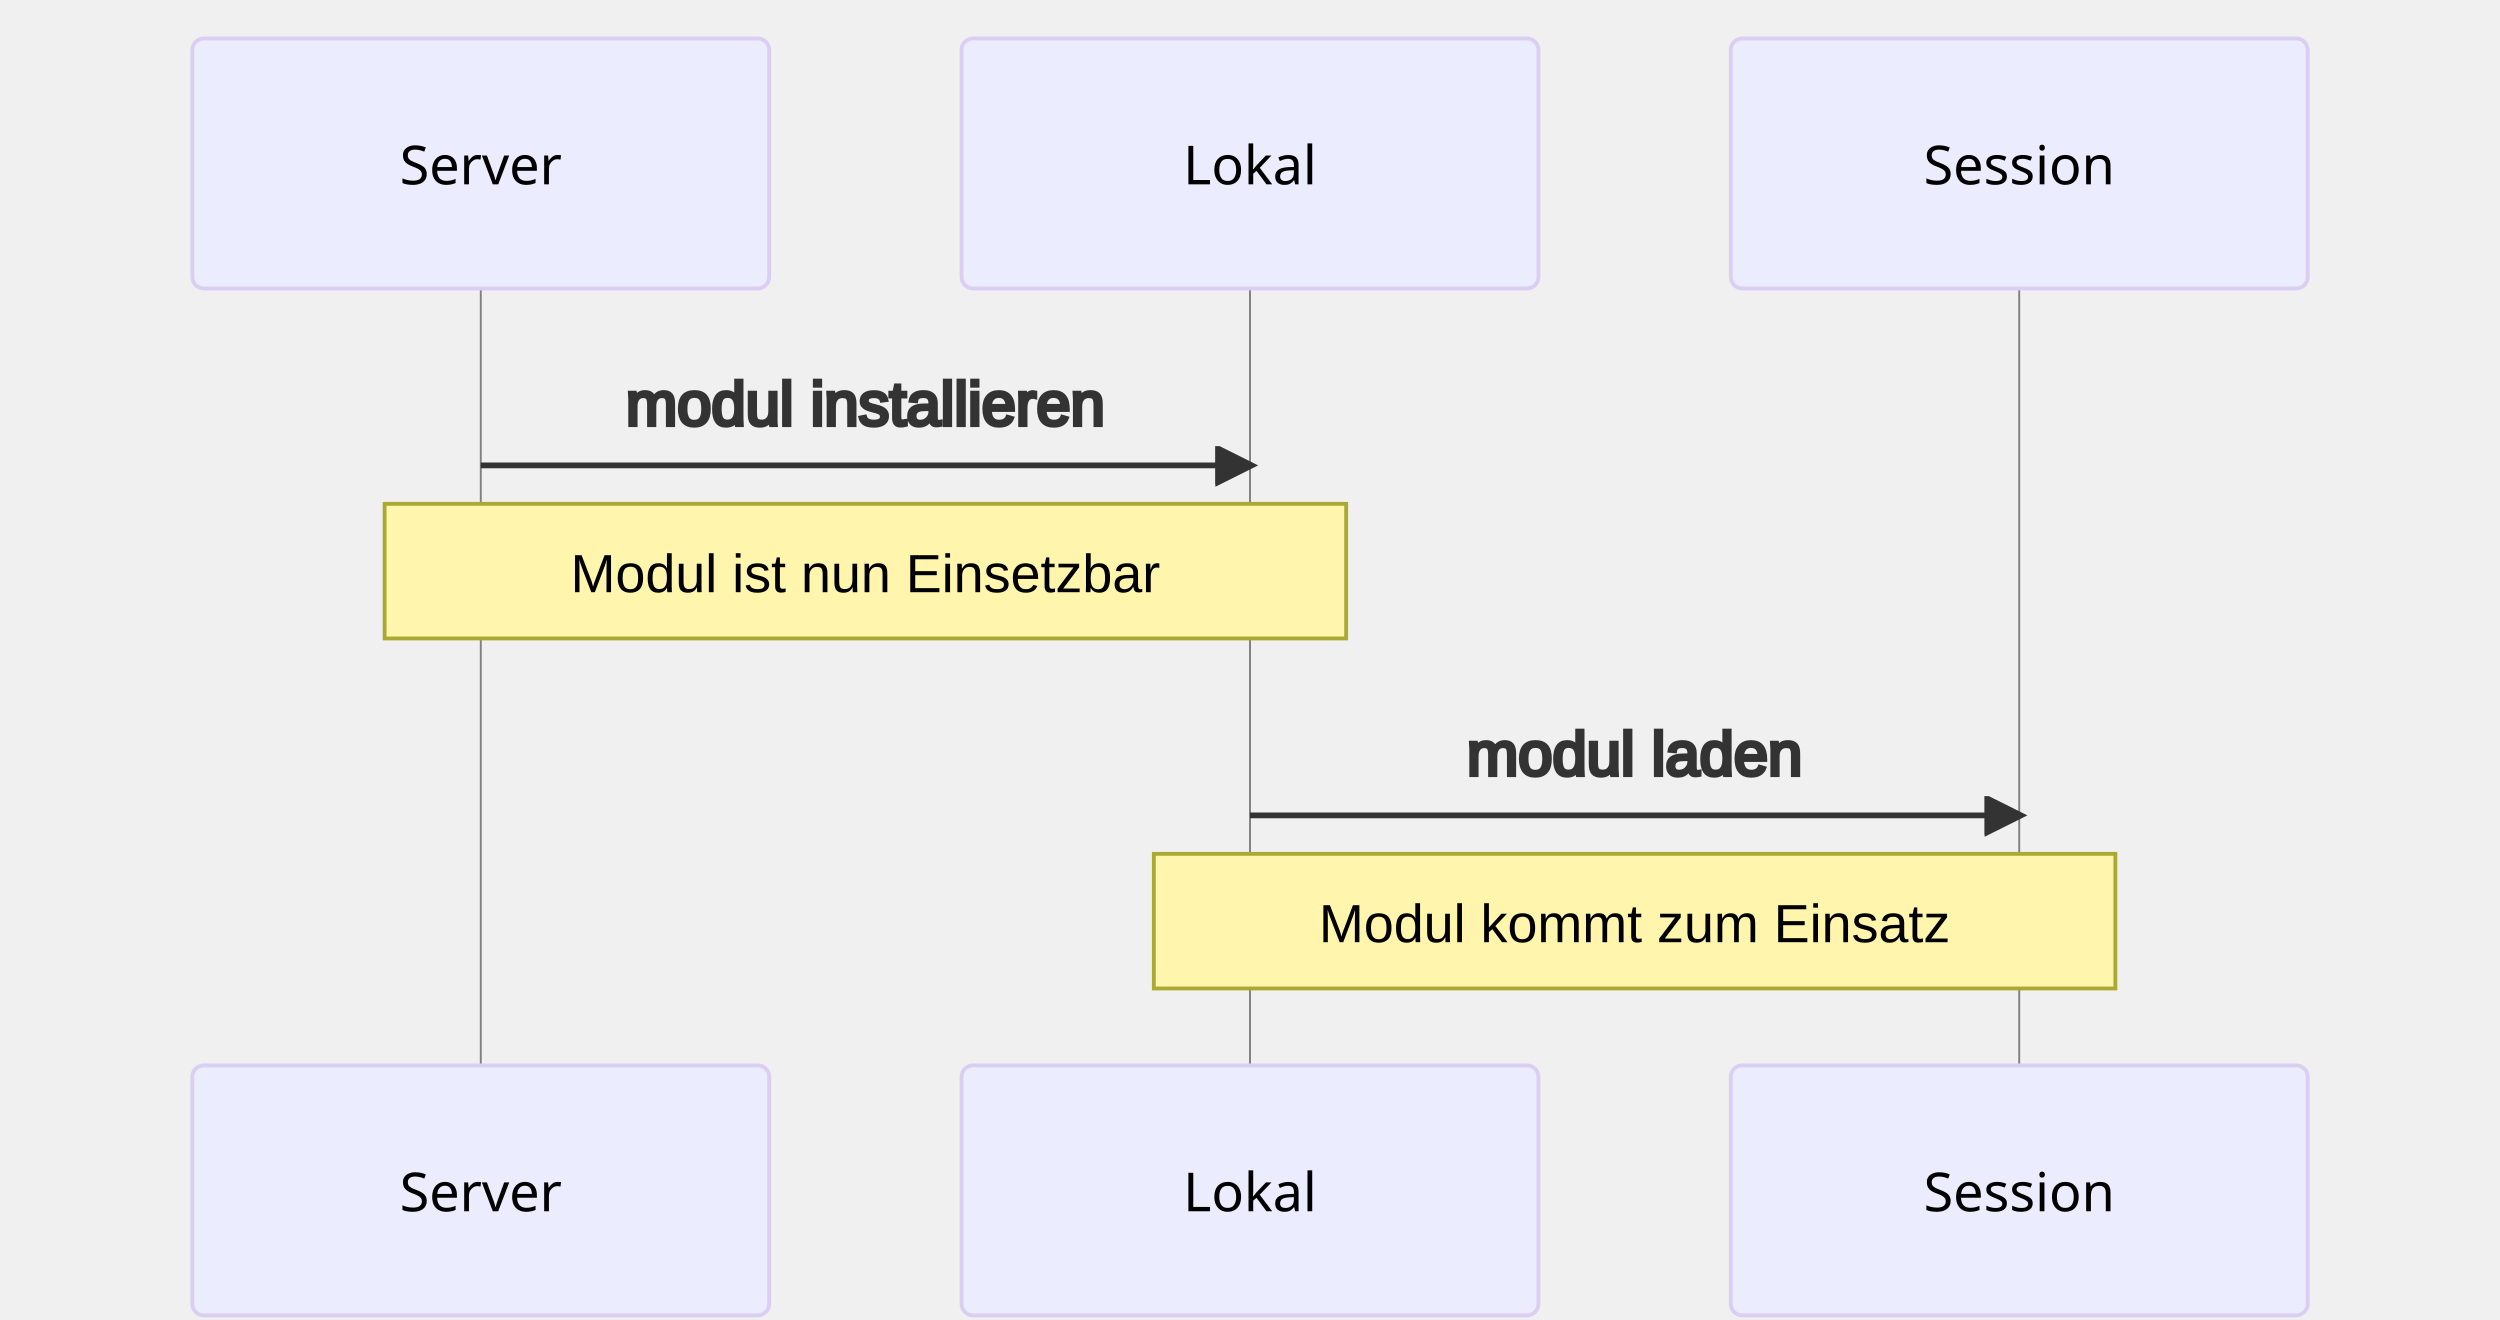
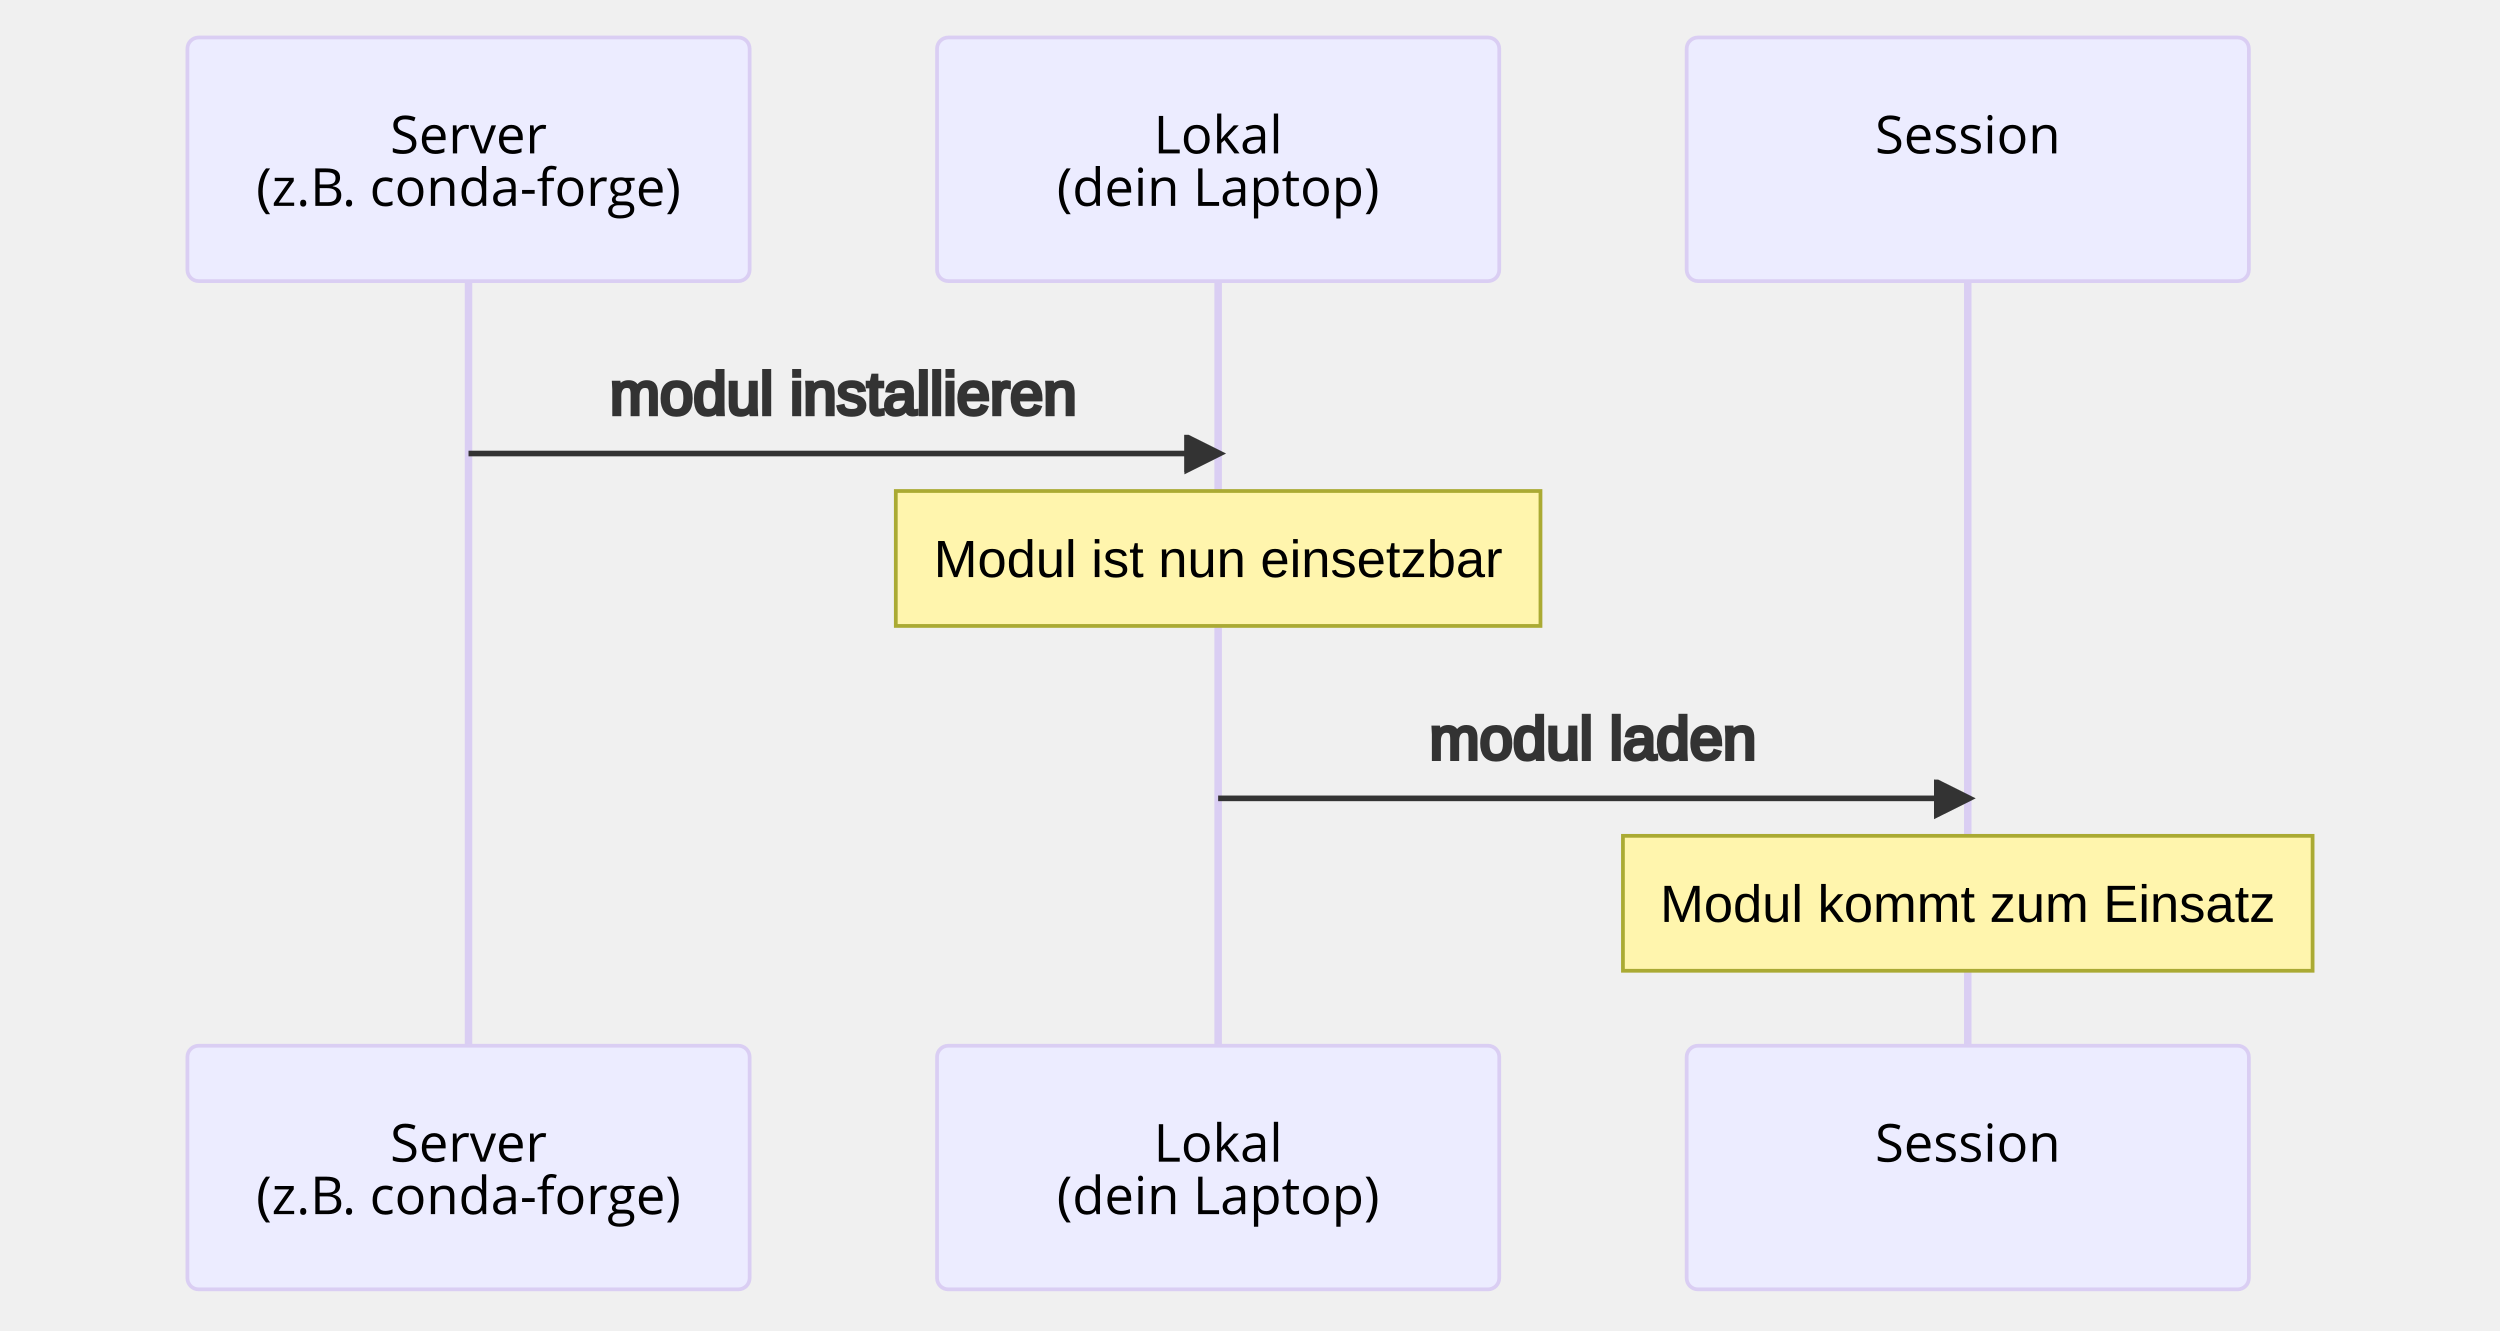
- <svg xmlns="http://www.w3.org/2000/svg" id="mermaid-1633510768681" width="100%" height="343" style="max-width: 650px;" viewBox="-50 -10 650 343">
-   <style>#mermaid-1633510768681 {font-family:"trebuchet ms",verdana,arial,sans-serif;font-size:16px;fill:#333;}#mermaid-1633510768681 .error-icon{fill:#552222;}#mermaid-1633510768681 .error-text{fill:#552222;stroke:#552222;}#mermaid-1633510768681 .edge-thickness-normal{stroke-width:2px;}#mermaid-1633510768681 .edge-thickness-thick{stroke-width:3.5px;}#mermaid-1633510768681 .edge-pattern-solid{stroke-dasharray:0;}#mermaid-1633510768681 .edge-pattern-dashed{stroke-dasharray:3;}#mermaid-1633510768681 .edge-pattern-dotted{stroke-dasharray:2;}#mermaid-1633510768681 .marker{fill:#333333;stroke:#333333;}#mermaid-1633510768681 .marker.cross{stroke:#333333;}#mermaid-1633510768681 svg{font-family:"trebuchet ms",verdana,arial,sans-serif;font-size:16px;}#mermaid-1633510768681 .actor{stroke:hsl(259.626, 59.777%, 87.902%);fill:#ECECFF;}#mermaid-1633510768681 text.actor&gt;tspan{fill:black;stroke:none;}#mermaid-1633510768681 .actor-line{stroke:grey;}#mermaid-1633510768681 .messageLine0{stroke-width:1.5;stroke-dasharray:none;stroke:#333;}#mermaid-1633510768681 .messageLine1{stroke-width:1.5;stroke-dasharray:2,2;stroke:#333;}#mermaid-1633510768681 #arrowhead path{fill:#333;stroke:#333;}#mermaid-1633510768681 .sequenceNumber{fill:white;}#mermaid-1633510768681 #sequencenumber{fill:#333;}#mermaid-1633510768681 #crosshead path{fill:#333;stroke:#333;}#mermaid-1633510768681 .messageText{fill:#333;stroke:#333;}#mermaid-1633510768681 .labelBox{stroke:hsl(259.626, 59.777%, 87.902%);fill:#ECECFF;}#mermaid-1633510768681 .labelText,#mermaid-1633510768681 .labelText&gt;tspan{fill:black;stroke:none;}#mermaid-1633510768681 .loopText,#mermaid-1633510768681 .loopText&gt;tspan{fill:black;stroke:none;}#mermaid-1633510768681 .loopLine{stroke-width:2px;stroke-dasharray:2,2;stroke:hsl(259.626, 59.777%, 87.902%);fill:hsl(259.626, 59.777%, 87.902%);}#mermaid-1633510768681 .note{stroke:#aaaa33;fill:#fff5ad;}#mermaid-1633510768681 .noteText,#mermaid-1633510768681 .noteText&gt;tspan{fill:black;stroke:none;}#mermaid-1633510768681 .activation0{fill:#f4f4f4;stroke:#666;}#mermaid-1633510768681 .activation1{fill:#f4f4f4;stroke:#666;}#mermaid-1633510768681 .activation2{fill:#f4f4f4;stroke:#666;}#mermaid-1633510768681 :root{--mermaid-font-family:"trebuchet ms",verdana,arial,sans-serif;}</style>
+ <svg xmlns="http://www.w3.org/2000/svg" aria-labelledby="chart-title-mermaid-1664660808992 chart-desc-mermaid-1664660808992" role="img" viewBox="-50 -10 667 355" style="max-width: 667px; background-color: rgb(255, 255, 255);" height="355" width="100%" id="mermaid-1664660808992">
+   <style>#mermaid-1664660808992 {font-family:"trebuchet ms",verdana,arial,sans-serif;font-size:16px;fill:#333;}#mermaid-1664660808992 .error-icon{fill:#552222;}#mermaid-1664660808992 .error-text{fill:#552222;stroke:#552222;}#mermaid-1664660808992 .edge-thickness-normal{stroke-width:2px;}#mermaid-1664660808992 .edge-thickness-thick{stroke-width:3.5px;}#mermaid-1664660808992 .edge-pattern-solid{stroke-dasharray:0;}#mermaid-1664660808992 .edge-pattern-dashed{stroke-dasharray:3;}#mermaid-1664660808992 .edge-pattern-dotted{stroke-dasharray:2;}#mermaid-1664660808992 .marker{fill:#333333;stroke:#333333;}#mermaid-1664660808992 .marker.cross{stroke:#333333;}#mermaid-1664660808992 svg{font-family:"trebuchet ms",verdana,arial,sans-serif;font-size:16px;}#mermaid-1664660808992 .actor{stroke:hsl(259.626, 59.777%, 87.902%);fill:#ECECFF;}#mermaid-1664660808992 text.actor&gt;tspan{fill:black;stroke:none;}#mermaid-1664660808992 .actor-line{stroke:grey;}#mermaid-1664660808992 .messageLine0{stroke-width:1.5;stroke-dasharray:none;stroke:#333;}#mermaid-1664660808992 .messageLine1{stroke-width:1.5;stroke-dasharray:2,2;stroke:#333;}#mermaid-1664660808992 #arrowhead path{fill:#333;stroke:#333;}#mermaid-1664660808992 .sequenceNumber{fill:white;}#mermaid-1664660808992 #sequencenumber{fill:#333;}#mermaid-1664660808992 #crosshead path{fill:#333;stroke:#333;}#mermaid-1664660808992 .messageText{fill:#333;stroke:#333;}#mermaid-1664660808992 .labelBox{stroke:hsl(259.626, 59.777%, 87.902%);fill:#ECECFF;}#mermaid-1664660808992 .labelText,#mermaid-1664660808992 .labelText&gt;tspan{fill:black;stroke:none;}#mermaid-1664660808992 .loopText,#mermaid-1664660808992 .loopText&gt;tspan{fill:black;stroke:none;}#mermaid-1664660808992 .loopLine{stroke-width:2px;stroke-dasharray:2,2;stroke:hsl(259.626, 59.777%, 87.902%);fill:hsl(259.626, 59.777%, 87.902%);}#mermaid-1664660808992 .note{stroke:#aaaa33;fill:#fff5ad;}#mermaid-1664660808992 .noteText,#mermaid-1664660808992 .noteText&gt;tspan{fill:black;stroke:none;}#mermaid-1664660808992 .activation0{fill:#f4f4f4;stroke:#666;}#mermaid-1664660808992 .activation1{fill:#f4f4f4;stroke:#666;}#mermaid-1664660808992 .activation2{fill:#f4f4f4;stroke:#666;}#mermaid-1664660808992 .actorPopupMenu{position:absolute;}#mermaid-1664660808992 .actorPopupMenuPanel{position:absolute;fill:#ECECFF;box-shadow:0px 8px 16px 0px rgba(0,0,0,0.2);filter:drop-shadow(3px 5px 2px rgb(0 0 0 / 0.4));}#mermaid-1664660808992 .actor-man line{stroke:hsl(259.626, 59.777%, 87.902%);fill:#ECECFF;}#mermaid-1664660808992 .actor-man circle,#mermaid-1664660808992 line{stroke:hsl(259.626, 59.777%, 87.902%);fill:#ECECFF;stroke-width:2px;}#mermaid-1664660808992 :root{--mermaid-font-family:"trebuchet ms",verdana,arial,sans-serif;}</style>
  <g />
+   <defs>
+     <symbol height="24" width="24" id="computer">
+       <path d="M2 2v13h20v-13h-20zm18 11h-16v-9h16v9zm-10.228 6l.466-1h3.524l.467 1h-4.457zm14.228 3h-24l2-6h2.104l-1.33 4h18.45l-1.297-4h2.073l2 6zm-5-10h-14v-7h14v7z" transform="scale(.5)" />
+     </symbol>
+   </defs>
+   <defs>
+     <symbol clip-rule="evenodd" fill-rule="evenodd" id="database">
+       <path d="M12.258.001l.256.004.255.005.253.008.251.01.249.012.247.015.246.016.242.019.241.02.239.023.236.024.233.027.231.028.229.031.225.032.223.034.22.036.217.038.214.04.211.041.208.043.205.045.201.046.198.048.194.05.191.051.187.053.183.054.18.056.175.057.172.059.168.06.163.061.16.063.155.064.15.066.074.033.073.033.071.034.07.034.069.035.068.035.067.035.066.035.064.036.064.036.062.036.06.036.06.037.058.037.058.037.055.038.055.038.053.038.052.038.051.039.05.039.048.039.047.039.045.04.044.04.043.04.041.04.04.041.039.041.037.041.036.041.034.041.033.042.032.042.03.042.029.042.027.042.026.043.024.043.023.043.021.043.02.043.018.044.017.043.015.044.013.044.012.044.011.045.009.044.007.045.006.045.004.045.002.045.001.045v17l-.001.045-.002.045-.004.045-.006.045-.007.045-.009.044-.011.045-.012.044-.013.044-.015.044-.017.043-.018.044-.02.043-.021.043-.023.043-.024.043-.026.043-.027.042-.029.042-.03.042-.032.042-.033.042-.034.041-.036.041-.037.041-.039.041-.04.041-.041.04-.043.04-.044.04-.045.04-.047.039-.048.039-.05.039-.051.039-.052.038-.053.038-.055.038-.055.038-.058.037-.058.037-.06.037-.06.036-.062.036-.064.036-.064.036-.066.035-.067.035-.068.035-.069.035-.07.034-.071.034-.073.033-.074.033-.15.066-.155.064-.16.063-.163.061-.168.06-.172.059-.175.057-.18.056-.183.054-.187.053-.191.051-.194.05-.198.048-.201.046-.205.045-.208.043-.211.041-.214.04-.217.038-.22.036-.223.034-.225.032-.229.031-.231.028-.233.027-.236.024-.239.023-.241.02-.242.019-.246.016-.247.015-.249.012-.251.01-.253.008-.255.005-.256.004-.258.001-.258-.001-.256-.004-.255-.005-.253-.008-.251-.01-.249-.012-.247-.015-.245-.016-.243-.019-.241-.02-.238-.023-.236-.024-.234-.027-.231-.028-.228-.031-.226-.032-.223-.034-.22-.036-.217-.038-.214-.04-.211-.041-.208-.043-.204-.045-.201-.046-.198-.048-.195-.05-.19-.051-.187-.053-.184-.054-.179-.056-.176-.057-.172-.059-.167-.06-.164-.061-.159-.063-.155-.064-.151-.066-.074-.033-.072-.033-.072-.034-.07-.034-.069-.035-.068-.035-.067-.035-.066-.035-.064-.036-.063-.036-.062-.036-.061-.036-.06-.037-.058-.037-.057-.037-.056-.038-.055-.038-.053-.038-.052-.038-.051-.039-.049-.039-.049-.039-.046-.039-.046-.04-.044-.04-.043-.04-.041-.04-.04-.041-.039-.041-.037-.041-.036-.041-.034-.041-.033-.042-.032-.042-.03-.042-.029-.042-.027-.042-.026-.043-.024-.043-.023-.043-.021-.043-.02-.043-.018-.044-.017-.043-.015-.044-.013-.044-.012-.044-.011-.045-.009-.044-.007-.045-.006-.045-.004-.045-.002-.045-.001-.045v-17l.001-.045.002-.045.004-.045.006-.045.007-.045.009-.044.011-.045.012-.044.013-.044.015-.044.017-.043.018-.044.02-.043.021-.043.023-.043.024-.043.026-.043.027-.042.029-.042.03-.042.032-.042.033-.042.034-.041.036-.041.037-.041.039-.041.04-.041.041-.04.043-.04.044-.04.046-.04.046-.039.049-.039.049-.039.051-.039.052-.038.053-.038.055-.038.056-.038.057-.037.058-.037.06-.037.061-.036.062-.036.063-.036.064-.036.066-.035.067-.035.068-.035.069-.035.07-.034.072-.034.072-.033.074-.033.151-.066.155-.064.159-.063.164-.061.167-.06.172-.059.176-.057.179-.056.184-.054.187-.053.19-.051.195-.05.198-.048.201-.046.204-.045.208-.043.211-.041.214-.04.217-.038.22-.036.223-.034.226-.032.228-.031.231-.028.234-.027.236-.024.238-.023.241-.02.243-.019.245-.016.247-.015.249-.012.251-.01.253-.008.255-.005.256-.004.258-.001.258.001zm-9.258 20.499v.01l.001.021.003.021.004.022.005.021.006.022.007.022.009.023.01.022.011.023.012.023.013.023.015.023.016.024.017.023.018.024.019.024.021.024.022.025.023.024.024.025.052.049.056.05.061.051.066.051.07.051.075.051.079.052.084.052.088.052.092.052.097.052.102.051.105.052.11.052.114.051.119.051.123.051.127.05.131.05.135.05.139.048.144.049.147.047.152.047.155.047.16.045.163.045.167.043.171.043.176.041.178.041.183.039.187.039.19.037.194.035.197.035.202.033.204.031.209.03.212.029.216.027.219.025.222.024.226.021.23.02.233.018.236.016.24.015.243.012.246.01.249.008.253.005.256.004.259.001.26-.001.257-.004.254-.005.25-.008.247-.011.244-.012.241-.014.237-.016.233-.018.231-.021.226-.021.224-.024.22-.026.216-.027.212-.028.21-.031.205-.031.202-.034.198-.034.194-.036.191-.037.187-.039.183-.04.179-.04.175-.042.172-.043.168-.044.163-.045.16-.046.155-.046.152-.047.148-.048.143-.049.139-.049.136-.05.131-.05.126-.05.123-.051.118-.052.114-.051.11-.052.106-.052.101-.052.096-.052.092-.052.088-.053.083-.051.079-.052.074-.052.07-.051.065-.051.06-.051.056-.05.051-.05.023-.024.023-.025.021-.024.02-.024.019-.024.018-.024.017-.024.015-.023.014-.024.013-.023.012-.023.01-.023.01-.022.008-.022.006-.022.006-.022.004-.022.004-.021.001-.021.001-.021v-4.127l-.077.055-.08.053-.083.054-.085.053-.087.052-.09.052-.093.051-.095.05-.097.05-.1.049-.102.049-.105.048-.106.047-.109.047-.111.046-.114.045-.115.045-.118.044-.12.043-.122.042-.124.042-.126.041-.128.04-.13.04-.132.038-.134.038-.135.037-.138.037-.139.035-.142.035-.143.034-.144.033-.147.032-.148.031-.15.03-.151.03-.153.029-.154.027-.156.027-.158.026-.159.025-.161.024-.162.023-.163.022-.165.021-.166.02-.167.019-.169.018-.169.017-.171.016-.173.015-.173.014-.175.013-.175.012-.177.011-.178.01-.179.008-.179.008-.181.006-.182.005-.182.004-.184.003-.184.002h-.37l-.184-.002-.184-.003-.182-.004-.182-.005-.181-.006-.179-.008-.179-.008-.178-.01-.176-.011-.176-.012-.175-.013-.173-.014-.172-.015-.171-.016-.17-.017-.169-.018-.167-.019-.166-.02-.165-.021-.163-.022-.162-.023-.161-.024-.159-.025-.157-.026-.156-.027-.155-.027-.153-.029-.151-.03-.15-.03-.148-.031-.146-.032-.145-.033-.143-.034-.141-.035-.14-.035-.137-.037-.136-.037-.134-.038-.132-.038-.13-.04-.128-.04-.126-.041-.124-.042-.122-.042-.12-.044-.117-.043-.116-.045-.113-.045-.112-.046-.109-.047-.106-.047-.105-.048-.102-.049-.1-.049-.097-.05-.095-.05-.093-.052-.09-.051-.087-.052-.085-.053-.083-.054-.08-.054-.077-.054v4.127zm0-5.654v.011l.001.021.003.021.004.021.005.022.006.022.007.022.009.022.01.022.011.023.012.023.013.023.015.024.016.023.017.024.018.024.019.024.021.024.022.024.023.025.024.024.052.05.056.05.061.05.066.051.07.051.075.052.079.051.084.052.088.052.092.052.097.052.102.052.105.052.11.051.114.051.119.052.123.05.127.051.131.05.135.049.139.049.144.048.147.048.152.047.155.046.16.045.163.045.167.044.171.042.176.042.178.04.183.04.187.038.19.037.194.036.197.034.202.033.204.032.209.03.212.028.216.027.219.025.222.024.226.022.23.02.233.018.236.016.24.014.243.012.246.01.249.008.253.006.256.003.259.001.26-.001.257-.003.254-.006.25-.008.247-.01.244-.012.241-.015.237-.016.233-.018.231-.02.226-.022.224-.024.22-.025.216-.027.212-.029.21-.03.205-.032.202-.033.198-.035.194-.036.191-.037.187-.039.183-.039.179-.041.175-.042.172-.043.168-.044.163-.045.16-.045.155-.047.152-.047.148-.048.143-.048.139-.05.136-.049.131-.05.126-.051.123-.051.118-.051.114-.052.11-.052.106-.052.101-.052.096-.052.092-.052.088-.052.083-.052.079-.052.074-.051.07-.052.065-.051.06-.05.056-.051.051-.049.023-.025.023-.024.021-.025.02-.024.019-.024.018-.024.017-.024.015-.023.014-.023.013-.024.012-.022.01-.023.01-.023.008-.022.006-.022.006-.022.004-.021.004-.022.001-.021.001-.021v-4.139l-.077.054-.08.054-.083.054-.085.052-.087.053-.09.051-.093.051-.095.051-.097.05-.1.049-.102.049-.105.048-.106.047-.109.047-.111.046-.114.045-.115.044-.118.044-.12.044-.122.042-.124.042-.126.041-.128.04-.13.039-.132.039-.134.038-.135.037-.138.036-.139.036-.142.035-.143.033-.144.033-.147.033-.148.031-.15.03-.151.03-.153.028-.154.028-.156.027-.158.026-.159.025-.161.024-.162.023-.163.022-.165.021-.166.02-.167.019-.169.018-.169.017-.171.016-.173.015-.173.014-.175.013-.175.012-.177.011-.178.009-.179.009-.179.007-.181.007-.182.005-.182.004-.184.003-.184.002h-.37l-.184-.002-.184-.003-.182-.004-.182-.005-.181-.007-.179-.007-.179-.009-.178-.009-.176-.011-.176-.012-.175-.013-.173-.014-.172-.015-.171-.016-.17-.017-.169-.018-.167-.019-.166-.02-.165-.021-.163-.022-.162-.023-.161-.024-.159-.025-.157-.026-.156-.027-.155-.028-.153-.028-.151-.03-.15-.03-.148-.031-.146-.033-.145-.033-.143-.033-.141-.035-.14-.036-.137-.036-.136-.037-.134-.038-.132-.039-.13-.039-.128-.04-.126-.041-.124-.042-.122-.043-.12-.043-.117-.044-.116-.044-.113-.046-.112-.046-.109-.046-.106-.047-.105-.048-.102-.049-.1-.049-.097-.05-.095-.051-.093-.051-.09-.051-.087-.053-.085-.052-.083-.054-.08-.054-.077-.054v4.139zm0-5.666v.011l.001.02.003.022.004.021.005.022.006.021.007.022.009.023.01.022.011.023.012.023.013.023.015.023.016.024.017.024.018.023.019.024.021.025.022.024.023.024.024.025.052.05.056.05.061.05.066.051.07.051.075.052.079.051.084.052.088.052.092.052.097.052.102.052.105.051.11.052.114.051.119.051.123.051.127.05.131.05.135.05.139.049.144.048.147.048.152.047.155.046.16.045.163.045.167.043.171.043.176.042.178.04.183.04.187.038.19.037.194.036.197.034.202.033.204.032.209.03.212.028.216.027.219.025.222.024.226.021.23.02.233.018.236.017.24.014.243.012.246.01.249.008.253.006.256.003.259.001.26-.001.257-.003.254-.006.25-.008.247-.01.244-.013.241-.014.237-.016.233-.018.231-.02.226-.022.224-.024.22-.025.216-.027.212-.029.21-.03.205-.032.202-.033.198-.035.194-.036.191-.037.187-.039.183-.039.179-.041.175-.042.172-.043.168-.044.163-.045.16-.045.155-.047.152-.047.148-.048.143-.049.139-.049.136-.049.131-.051.126-.05.123-.051.118-.052.114-.051.11-.052.106-.052.101-.052.096-.052.092-.052.088-.052.083-.052.079-.052.074-.052.07-.051.065-.051.06-.051.056-.05.051-.049.023-.025.023-.025.021-.024.02-.024.019-.024.018-.024.017-.024.015-.023.014-.024.013-.023.012-.023.01-.022.01-.023.008-.022.006-.022.006-.022.004-.022.004-.021.001-.021.001-.021v-4.153l-.077.054-.08.054-.083.053-.085.053-.087.053-.09.051-.093.051-.095.051-.097.05-.1.049-.102.048-.105.048-.106.048-.109.046-.111.046-.114.046-.115.044-.118.044-.12.043-.122.043-.124.042-.126.041-.128.04-.13.039-.132.039-.134.038-.135.037-.138.036-.139.036-.142.034-.143.034-.144.033-.147.032-.148.032-.15.03-.151.03-.153.028-.154.028-.156.027-.158.026-.159.024-.161.024-.162.023-.163.023-.165.021-.166.02-.167.019-.169.018-.169.017-.171.016-.173.015-.173.014-.175.013-.175.012-.177.01-.178.01-.179.009-.179.007-.181.006-.182.006-.182.004-.184.003-.184.001-.185.001-.185-.001-.184-.001-.184-.003-.182-.004-.182-.006-.181-.006-.179-.007-.179-.009-.178-.01-.176-.01-.176-.012-.175-.013-.173-.014-.172-.015-.171-.016-.17-.017-.169-.018-.167-.019-.166-.02-.165-.021-.163-.023-.162-.023-.161-.024-.159-.024-.157-.026-.156-.027-.155-.028-.153-.028-.151-.03-.15-.03-.148-.032-.146-.032-.145-.033-.143-.034-.141-.034-.14-.036-.137-.036-.136-.037-.134-.038-.132-.039-.13-.039-.128-.041-.126-.041-.124-.041-.122-.043-.12-.043-.117-.044-.116-.044-.113-.046-.112-.046-.109-.046-.106-.048-.105-.048-.102-.048-.1-.05-.097-.049-.095-.051-.093-.051-.09-.052-.087-.052-.085-.053-.083-.053-.08-.054-.077-.054v4.153zm8.74-8.179l-.257.004-.254.005-.25.008-.247.011-.244.012-.241.014-.237.016-.233.018-.231.021-.226.022-.224.023-.22.026-.216.027-.212.028-.21.031-.205.032-.202.033-.198.034-.194.036-.191.038-.187.038-.183.04-.179.041-.175.042-.172.043-.168.043-.163.045-.16.046-.155.046-.152.048-.148.048-.143.048-.139.049-.136.05-.131.05-.126.051-.123.051-.118.051-.114.052-.11.052-.106.052-.101.052-.096.052-.092.052-.088.052-.083.052-.079.052-.074.051-.07.052-.065.051-.06.05-.056.05-.051.05-.023.025-.023.024-.021.024-.02.025-.019.024-.018.024-.017.023-.015.024-.014.023-.013.023-.012.023-.01.023-.01.022-.008.022-.006.023-.006.021-.004.022-.004.021-.001.021-.001.021.001.021.001.021.004.021.004.022.006.021.006.023.008.022.01.022.01.023.012.023.013.023.014.023.015.024.017.023.018.024.019.024.02.025.021.024.023.024.023.025.051.05.056.05.06.05.065.051.07.052.074.051.079.052.083.052.088.052.092.052.096.052.101.052.106.052.11.052.114.052.118.051.123.051.126.051.131.05.136.05.139.049.143.048.148.048.152.048.155.046.16.046.163.045.168.043.172.043.175.042.179.041.183.04.187.038.191.038.194.036.198.034.202.033.205.032.21.031.212.028.216.027.22.026.224.023.226.022.231.021.233.018.237.016.241.014.244.012.247.011.25.008.254.005.257.004.26.001.26-.001.257-.004.254-.005.25-.008.247-.011.244-.012.241-.014.237-.016.233-.018.231-.021.226-.022.224-.023.22-.026.216-.027.212-.028.21-.031.205-.032.202-.033.198-.034.194-.036.191-.038.187-.038.183-.04.179-.041.175-.042.172-.043.168-.043.163-.045.16-.046.155-.046.152-.048.148-.048.143-.048.139-.049.136-.05.131-.05.126-.051.123-.051.118-.051.114-.052.11-.052.106-.052.101-.052.096-.052.092-.052.088-.052.083-.052.079-.052.074-.051.07-.052.065-.051.06-.05.056-.05.051-.05.023-.025.023-.024.021-.024.02-.025.019-.024.018-.024.017-.023.015-.024.014-.023.013-.023.012-.023.01-.023.01-.022.008-.022.006-.023.006-.021.004-.022.004-.021.001-.021.001-.021-.001-.021-.001-.021-.004-.021-.004-.022-.006-.021-.006-.023-.008-.022-.01-.022-.01-.023-.012-.023-.013-.023-.014-.023-.015-.024-.017-.023-.018-.024-.019-.024-.02-.025-.021-.024-.023-.024-.023-.025-.051-.05-.056-.05-.06-.05-.065-.051-.07-.052-.074-.051-.079-.052-.083-.052-.088-.052-.092-.052-.096-.052-.101-.052-.106-.052-.11-.052-.114-.052-.118-.051-.123-.051-.126-.051-.131-.05-.136-.05-.139-.049-.143-.048-.148-.048-.152-.048-.155-.046-.16-.046-.163-.045-.168-.043-.172-.043-.175-.042-.179-.041-.183-.04-.187-.038-.191-.038-.194-.036-.198-.034-.202-.033-.205-.032-.21-.031-.212-.028-.216-.027-.22-.026-.224-.023-.226-.022-.231-.021-.233-.018-.237-.016-.241-.014-.244-.012-.247-.011-.25-.008-.254-.005-.257-.004-.26-.001-.26.001z" transform="scale(.5)" />
+     </symbol>
+   </defs>
+   <defs>
+     <symbol height="24" width="24" id="clock">
+       <path d="M12 2c5.514 0 10 4.486 10 10s-4.486 10-10 10-10-4.486-10-10 4.486-10 10-10zm0-2c-6.627 0-12 5.373-12 12s5.373 12 12 12 12-5.373 12-12-5.373-12-12-12zm5.848 12.459c.202.038.202.333.001.372-1.907.361-6.045 1.111-6.547 1.111-.719 0-1.301-.582-1.301-1.301 0-.512.77-5.447 1.125-7.445.034-.192.312-.181.343.014l.985 6.238 5.394 1.011z" transform="scale(.5)" />
+     </symbol>
+   </defs>
  <g>
-     <line id="actor3" x1="75" y1="5" x2="75" y2="332" class="actor-line" stroke-width="0.5px" stroke="#999" />
-     <rect x="0" y="0" fill="#eaeaea" stroke="#666" width="150" height="65" rx="3" ry="3" class="actor" />
-     <text x="75" y="32.5" dominant-baseline="central" alignment-baseline="central" class="actor" style="text-anchor: middle; font-size: 14px; font-weight: 400; font-family: Open-Sans, sans-serif;">
-       <tspan x="75" dy="0">Server</tspan>
-     </text>
+     <line stroke="#999" stroke-width="0.5px" class="200" y2="289" x2="75" y1="5" x1="75" id="actor3" />
+     <g id="root-3">
+       <rect class="actor" ry="3" rx="3" height="65" width="150" stroke="#666" fill="#eaeaea" y="0" x="0" />
+       <text style="text-anchor: middle; font-size: 14px; font-weight: 400; font-family: &quot;Open Sans&quot;, sans-serif;" class="actor" alignment-baseline="central" dominant-baseline="central" y="32.5" x="75">
+         <tspan dy="-7" x="75">Server</tspan>
+       </text>
+       <text style="text-anchor: middle; font-size: 14px; font-weight: 400; font-family: &quot;Open Sans&quot;, sans-serif;" class="actor" alignment-baseline="central" dominant-baseline="central" y="32.5" x="75">
+         <tspan dy="7" x="75">(z.B. conda-forge)</tspan>
+       </text>
+     </g>
  </g>
  <g>
-     <line id="actor4" x1="275" y1="5" x2="275" y2="332" class="actor-line" stroke-width="0.5px" stroke="#999" />
-     <rect x="200" y="0" fill="#eaeaea" stroke="#666" width="150" height="65" rx="3" ry="3" class="actor" />
-     <text x="275" y="32.5" dominant-baseline="central" alignment-baseline="central" class="actor" style="text-anchor: middle; font-size: 14px; font-weight: 400; font-family: Open-Sans, sans-serif;">
-       <tspan x="275" dy="0">Lokal</tspan>
-     </text>
+     <line stroke="#999" stroke-width="0.5px" class="200" y2="289" x2="275" y1="5" x1="275" id="actor4" />
+     <g id="root-4">
+       <rect class="actor" ry="3" rx="3" height="65" width="150" stroke="#666" fill="#eaeaea" y="0" x="200" />
+       <text style="text-anchor: middle; font-size: 14px; font-weight: 400; font-family: &quot;Open Sans&quot;, sans-serif;" class="actor" alignment-baseline="central" dominant-baseline="central" y="32.5" x="275">
+         <tspan dy="-7" x="275">Lokal</tspan>
+       </text>
+       <text style="text-anchor: middle; font-size: 14px; font-weight: 400; font-family: &quot;Open Sans&quot;, sans-serif;" class="actor" alignment-baseline="central" dominant-baseline="central" y="32.5" x="275">
+         <tspan dy="7" x="275">(dein Laptop)</tspan>
+       </text>
+     </g>
  </g>
  <g>
-     <line id="actor5" x1="475" y1="5" x2="475" y2="332" class="actor-line" stroke-width="0.5px" stroke="#999" />
-     <rect x="400" y="0" fill="#eaeaea" stroke="#666" width="150" height="65" rx="3" ry="3" class="actor" />
-     <text x="475" y="32.5" dominant-baseline="central" alignment-baseline="central" class="actor" style="text-anchor: middle; font-size: 14px; font-weight: 400; font-family: Open-Sans, sans-serif;">
-       <tspan x="475" dy="0">Session</tspan>
-     </text>
+     <line stroke="#999" stroke-width="0.5px" class="200" y2="289" x2="475" y1="5" x1="475" id="actor5" />
+     <g id="root-5">
+       <rect class="actor" ry="3" rx="3" height="65" width="150" stroke="#666" fill="#eaeaea" y="0" x="400" />
+       <text style="text-anchor: middle; font-size: 14px; font-weight: 400; font-family: &quot;Open Sans&quot;, sans-serif;" class="actor" alignment-baseline="central" dominant-baseline="central" y="32.5" x="475">
+         <tspan dy="-7" x="475">Session</tspan>
+       </text>
+       <text style="text-anchor: middle; font-size: 14px; font-weight: 400; font-family: &quot;Open Sans&quot;, sans-serif;" class="actor" alignment-baseline="central" dominant-baseline="central" y="32.5" x="475">
+         <tspan dy="7" x="475" />
+       </text>
+     </g>
  </g>
  <defs>
-     <marker id="arrowhead" refX="9" refY="5" markerUnits="userSpaceOnUse" markerWidth="12" markerHeight="12" orient="auto">
+     <marker orient="auto" markerHeight="12" markerWidth="12" markerUnits="userSpaceOnUse" refY="5" refX="9" id="arrowhead">
      <path d="M 0 0 L 10 5 L 0 10 z" />
    </marker>
  </defs>
  <defs>
-     <marker id="crosshead" markerWidth="15" markerHeight="8" orient="auto" refX="16" refY="4">
-       <path fill="black" stroke="#000000" stroke-width="1px" d="M 9,2 V 6 L16,4 Z" style="stroke-dasharray: 0, 0;" />
-       <path fill="none" stroke="#000000" stroke-width="1px" d="M 0,1 L 6,7 M 6,1 L 0,7" style="stroke-dasharray: 0, 0;" />
+     <marker refY="4" refX="16" orient="auto" markerHeight="8" markerWidth="15" id="crosshead">
+       <path style="stroke-dasharray: 0, 0;" d="M 9,2 V 6 L16,4 Z" stroke-width="1px" stroke="#000000" fill="black" />
+       <path style="stroke-dasharray: 0, 0;" d="M 0,1 L 6,7 M 6,1 L 0,7" stroke-width="1px" stroke="#000000" fill="none" />
    </marker>
  </defs>
  <defs>
-     <marker id="filled-head" refX="18" refY="7" markerWidth="20" markerHeight="28" orient="auto">
+     <marker orient="auto" markerHeight="28" markerWidth="20" refY="7" refX="18" id="filled-head">
      <path d="M 18,7 L9,13 L14,7 L9,1 Z" />
    </marker>
  </defs>
  <defs>
-     <marker id="sequencenumber" refX="15" refY="15" markerWidth="60" markerHeight="40" orient="auto">
-       <circle cx="15" cy="15" r="6" />
+     <marker orient="auto" markerHeight="40" markerWidth="60" refY="15" refX="15" id="sequencenumber">
+       <circle r="6" cy="15" cx="15" />
    </marker>
  </defs>
-   <text x="175" y="80" text-anchor="middle" dominant-baseline="middle" alignment-baseline="middle" class="messageText" dy="1em" style="font-family: &quot;trebuchet ms&quot;, verdana, arial, sans-serif; font-size: 16px; font-weight: 400;">modul installieren</text>
-   <line x1="75" y1="111" x2="275" y2="111" class="messageLine0" stroke-width="2" stroke="none" marker-end="url(#arrowhead)" style="fill: none;" />
  <g>
-     <rect x="50" y="121" fill="#EDF2AE" stroke="#666" width="250" height="35" rx="0" ry="0" class="note" />
-     <text x="175" y="126" text-anchor="middle" dominant-baseline="middle" alignment-baseline="middle" class="noteText" dy="1em" style="font-family: &quot;trebuchet ms&quot;, verdana, arial, sans-serif; font-size: 14px; font-weight: 400;">
-       <tspan x="175">Modul ist nun Einsetzbar</tspan>
-     </text>
-   </g>
-   <text x="375" y="171" text-anchor="middle" dominant-baseline="middle" alignment-baseline="middle" class="messageText" dy="1em" style="font-family: &quot;trebuchet ms&quot;, verdana, arial, sans-serif; font-size: 16px; font-weight: 400;">modul laden</text>
-   <line x1="275" y1="202" x2="475" y2="202" class="messageLine0" stroke-width="2" stroke="none" marker-end="url(#arrowhead)" style="fill: none;" />
-   <g>
-     <rect x="250" y="212" fill="#EDF2AE" stroke="#666" width="250" height="35" rx="0" ry="0" class="note" />
-     <text x="375" y="217" text-anchor="middle" dominant-baseline="middle" alignment-baseline="middle" class="noteText" dy="1em" style="font-family: &quot;trebuchet ms&quot;, verdana, arial, sans-serif; font-size: 14px; font-weight: 400;">
-       <tspan x="375">Modul kommt zum Einsatz</tspan>
+     <rect class="note" ry="0" rx="0" height="36" width="172" stroke="#666" fill="#EDF2AE" y="121" x="189" />
+     <text style="font-family: &quot;trebuchet ms&quot;, verdana, arial, sans-serif; font-size: 14px; font-weight: 400;" dy="1em" class="noteText" alignment-baseline="middle" dominant-baseline="middle" text-anchor="middle" y="126" x="275">
+       <tspan x="275">Modul ist nun einsetzbar</tspan>
    </text>
  </g>
  <g>
-     <rect x="0" y="267" fill="#eaeaea" stroke="#666" width="150" height="65" rx="3" ry="3" class="actor" />
-     <text x="75" y="299.5" dominant-baseline="central" alignment-baseline="central" class="actor" style="text-anchor: middle; font-size: 14px; font-weight: 400; font-family: Open-Sans, sans-serif;">
-       <tspan x="75" dy="0">Server</tspan>
+     <rect class="note" ry="0" rx="0" height="36" width="184" stroke="#666" fill="#EDF2AE" y="213" x="383" />
+     <text style="font-family: &quot;trebuchet ms&quot;, verdana, arial, sans-serif; font-size: 14px; font-weight: 400;" dy="1em" class="noteText" alignment-baseline="middle" dominant-baseline="middle" text-anchor="middle" y="218" x="475">
+       <tspan x="475">Modul kommt zum Einsatz</tspan>
+     </text>
+   </g>
+   <text style="font-family: &quot;trebuchet ms&quot;, verdana, arial, sans-serif; font-size: 16px; font-weight: 400;" dy="1em" class="messageText" alignment-baseline="middle" dominant-baseline="middle" text-anchor="middle" y="80" x="175">modul installieren</text>
+   <line style="fill: none;" marker-end="url(#arrowhead)" stroke="none" stroke-width="2" class="messageLine0" y2="111" x2="275" y1="111" x1="75" />
+   <text style="font-family: &quot;trebuchet ms&quot;, verdana, arial, sans-serif; font-size: 16px; font-weight: 400;" dy="1em" class="messageText" alignment-baseline="middle" dominant-baseline="middle" text-anchor="middle" y="172" x="375">modul laden</text>
+   <line style="fill: none;" marker-end="url(#arrowhead)" stroke="none" stroke-width="2" class="messageLine0" y2="203" x2="475" y1="203" x1="275" />
+   <g>
+     <rect class="actor" ry="3" rx="3" height="65" width="150" stroke="#666" fill="#eaeaea" y="269" x="0" />
+     <text style="text-anchor: middle; font-size: 14px; font-weight: 400; font-family: &quot;Open Sans&quot;, sans-serif;" class="actor" alignment-baseline="central" dominant-baseline="central" y="301.5" x="75">
+       <tspan dy="-7" x="75">Server</tspan>
+     </text>
+     <text style="text-anchor: middle; font-size: 14px; font-weight: 400; font-family: &quot;Open Sans&quot;, sans-serif;" class="actor" alignment-baseline="central" dominant-baseline="central" y="301.5" x="75">
+       <tspan dy="7" x="75">(z.B. conda-forge)</tspan>
    </text>
  </g>
  <g>
-     <rect x="200" y="267" fill="#eaeaea" stroke="#666" width="150" height="65" rx="3" ry="3" class="actor" />
-     <text x="275" y="299.5" dominant-baseline="central" alignment-baseline="central" class="actor" style="text-anchor: middle; font-size: 14px; font-weight: 400; font-family: Open-Sans, sans-serif;">
-       <tspan x="275" dy="0">Lokal</tspan>
+     <rect class="actor" ry="3" rx="3" height="65" width="150" stroke="#666" fill="#eaeaea" y="269" x="200" />
+     <text style="text-anchor: middle; font-size: 14px; font-weight: 400; font-family: &quot;Open Sans&quot;, sans-serif;" class="actor" alignment-baseline="central" dominant-baseline="central" y="301.5" x="275">
+       <tspan dy="-7" x="275">Lokal</tspan>
+     </text>
+     <text style="text-anchor: middle; font-size: 14px; font-weight: 400; font-family: &quot;Open Sans&quot;, sans-serif;" class="actor" alignment-baseline="central" dominant-baseline="central" y="301.5" x="275">
+       <tspan dy="7" x="275">(dein Laptop)</tspan>
    </text>
  </g>
  <g>
-     <rect x="400" y="267" fill="#eaeaea" stroke="#666" width="150" height="65" rx="3" ry="3" class="actor" />
-     <text x="475" y="299.5" dominant-baseline="central" alignment-baseline="central" class="actor" style="text-anchor: middle; font-size: 14px; font-weight: 400; font-family: Open-Sans, sans-serif;">
-       <tspan x="475" dy="0">Session</tspan>
+     <rect class="actor" ry="3" rx="3" height="65" width="150" stroke="#666" fill="#eaeaea" y="269" x="400" />
+     <text style="text-anchor: middle; font-size: 14px; font-weight: 400; font-family: &quot;Open Sans&quot;, sans-serif;" class="actor" alignment-baseline="central" dominant-baseline="central" y="301.5" x="475">
+       <tspan dy="-7" x="475">Session</tspan>
+     </text>
+     <text style="text-anchor: middle; font-size: 14px; font-weight: 400; font-family: &quot;Open Sans&quot;, sans-serif;" class="actor" alignment-baseline="central" dominant-baseline="central" y="301.5" x="475">
+       <tspan dy="7" x="475" />
    </text>
  </g>
</svg>
